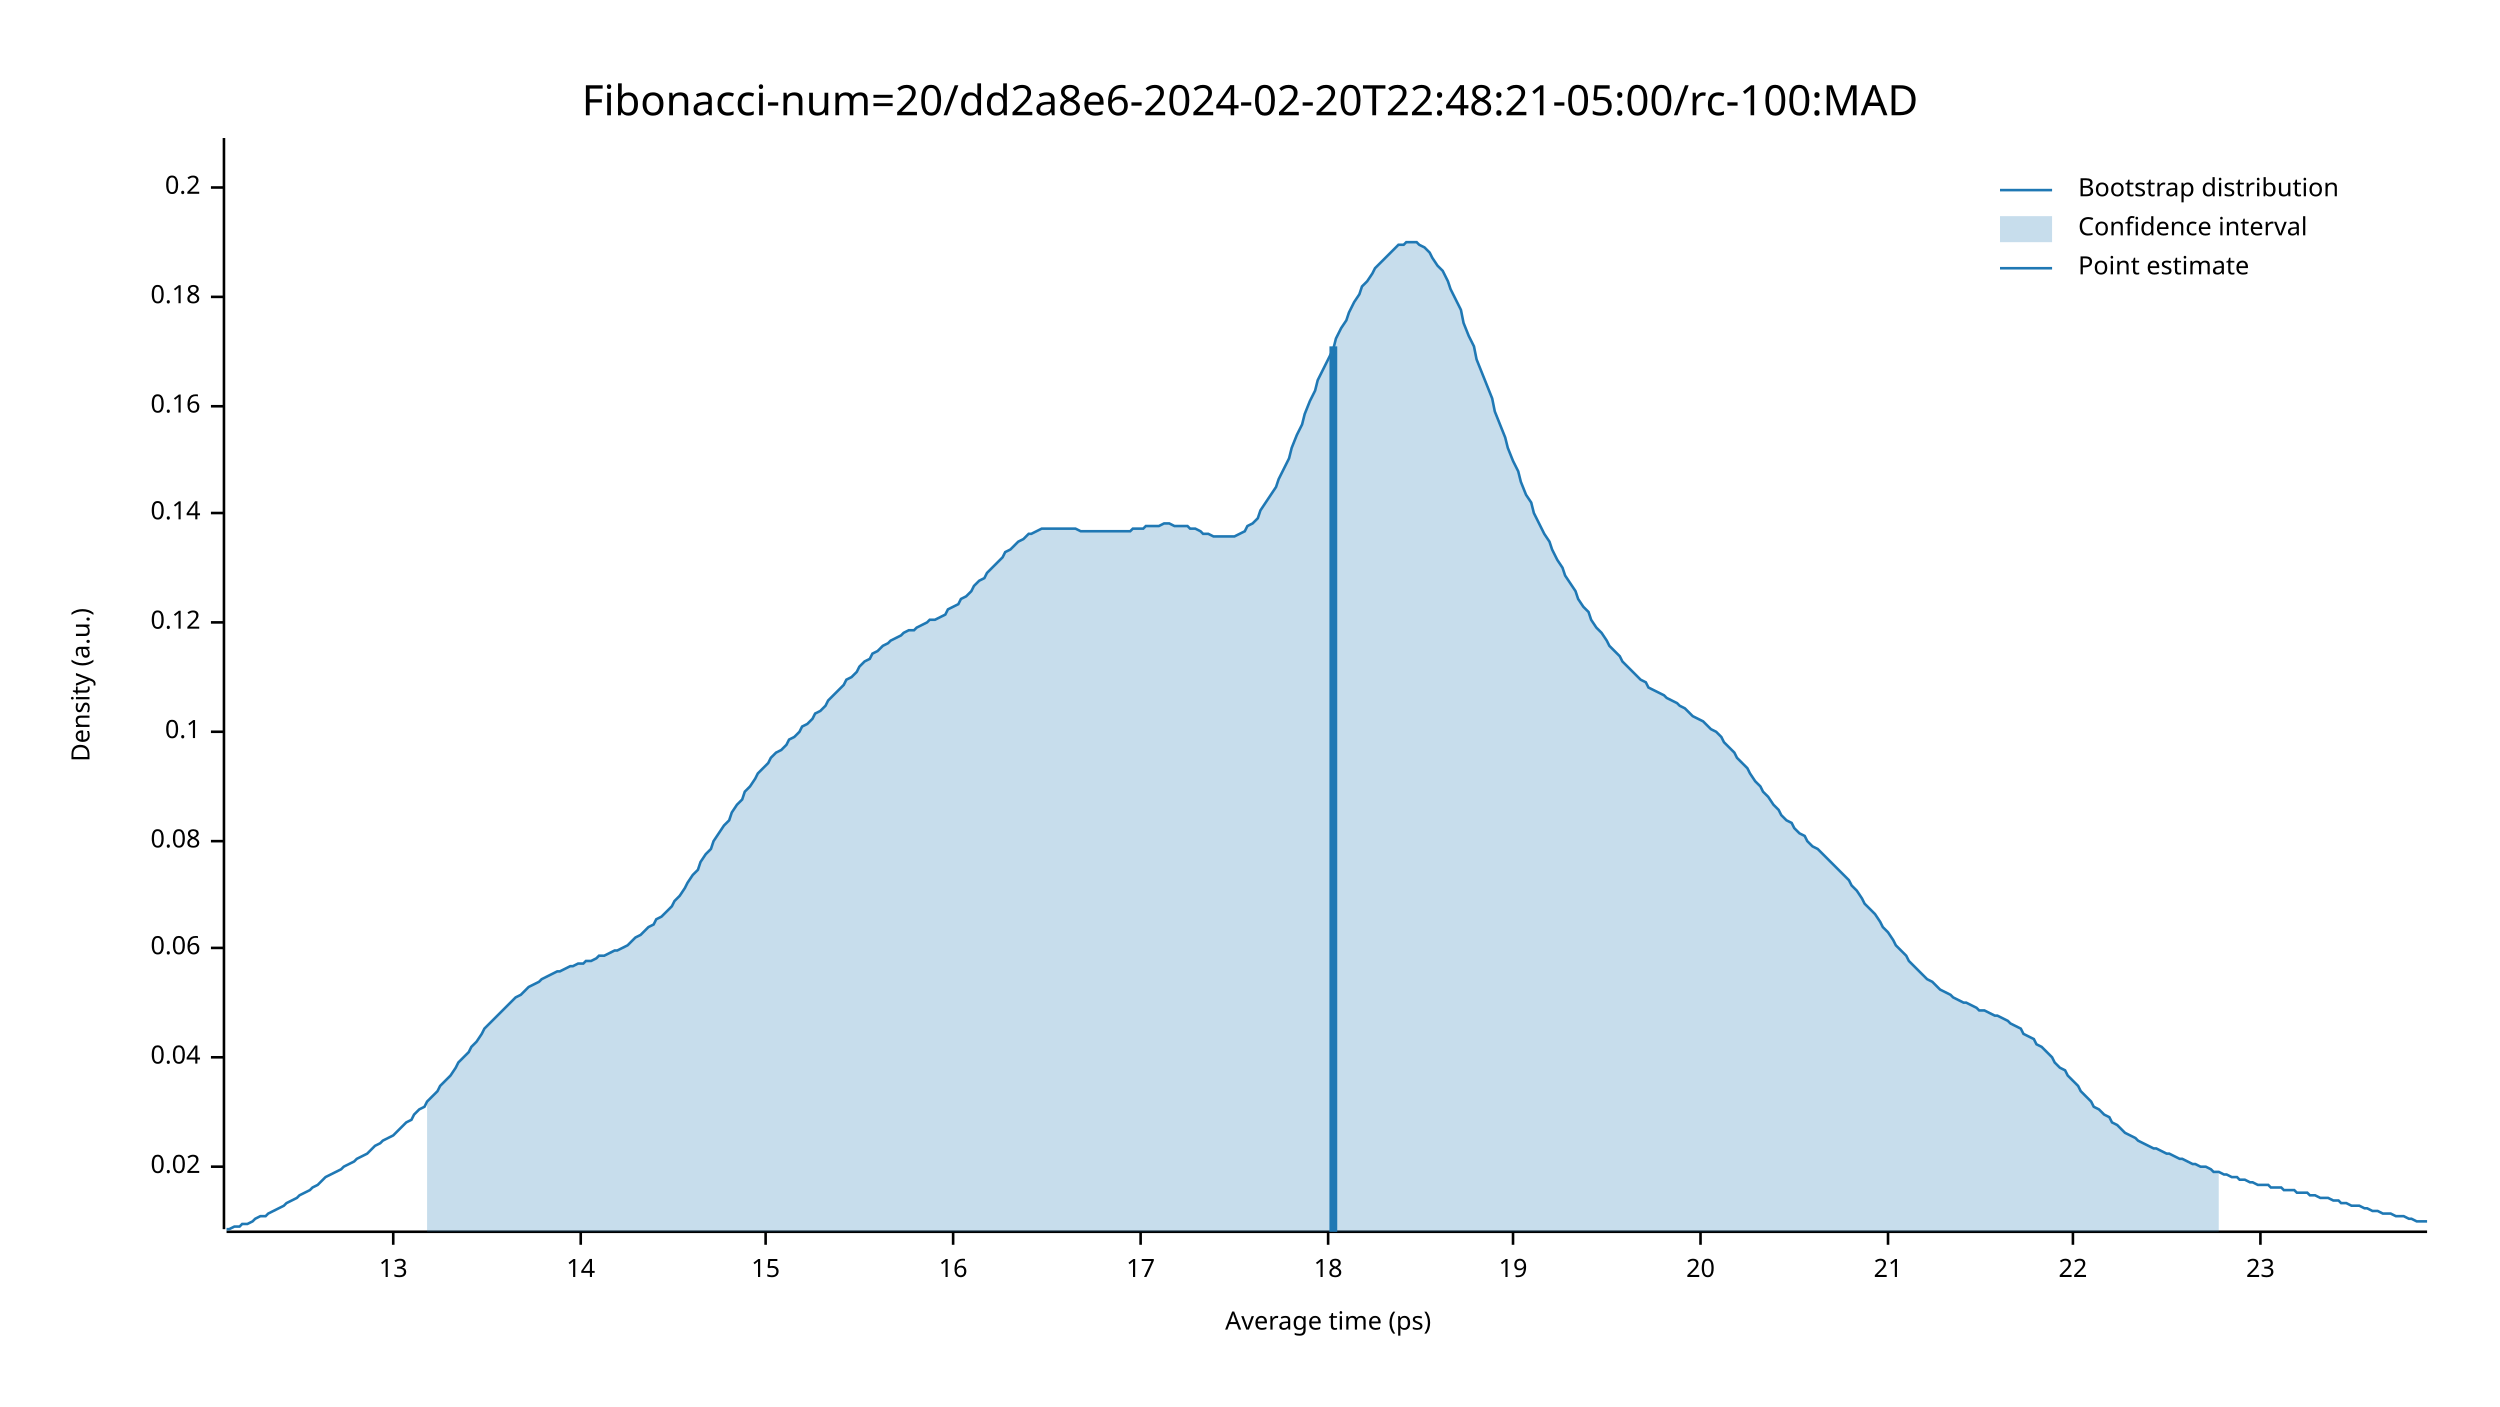
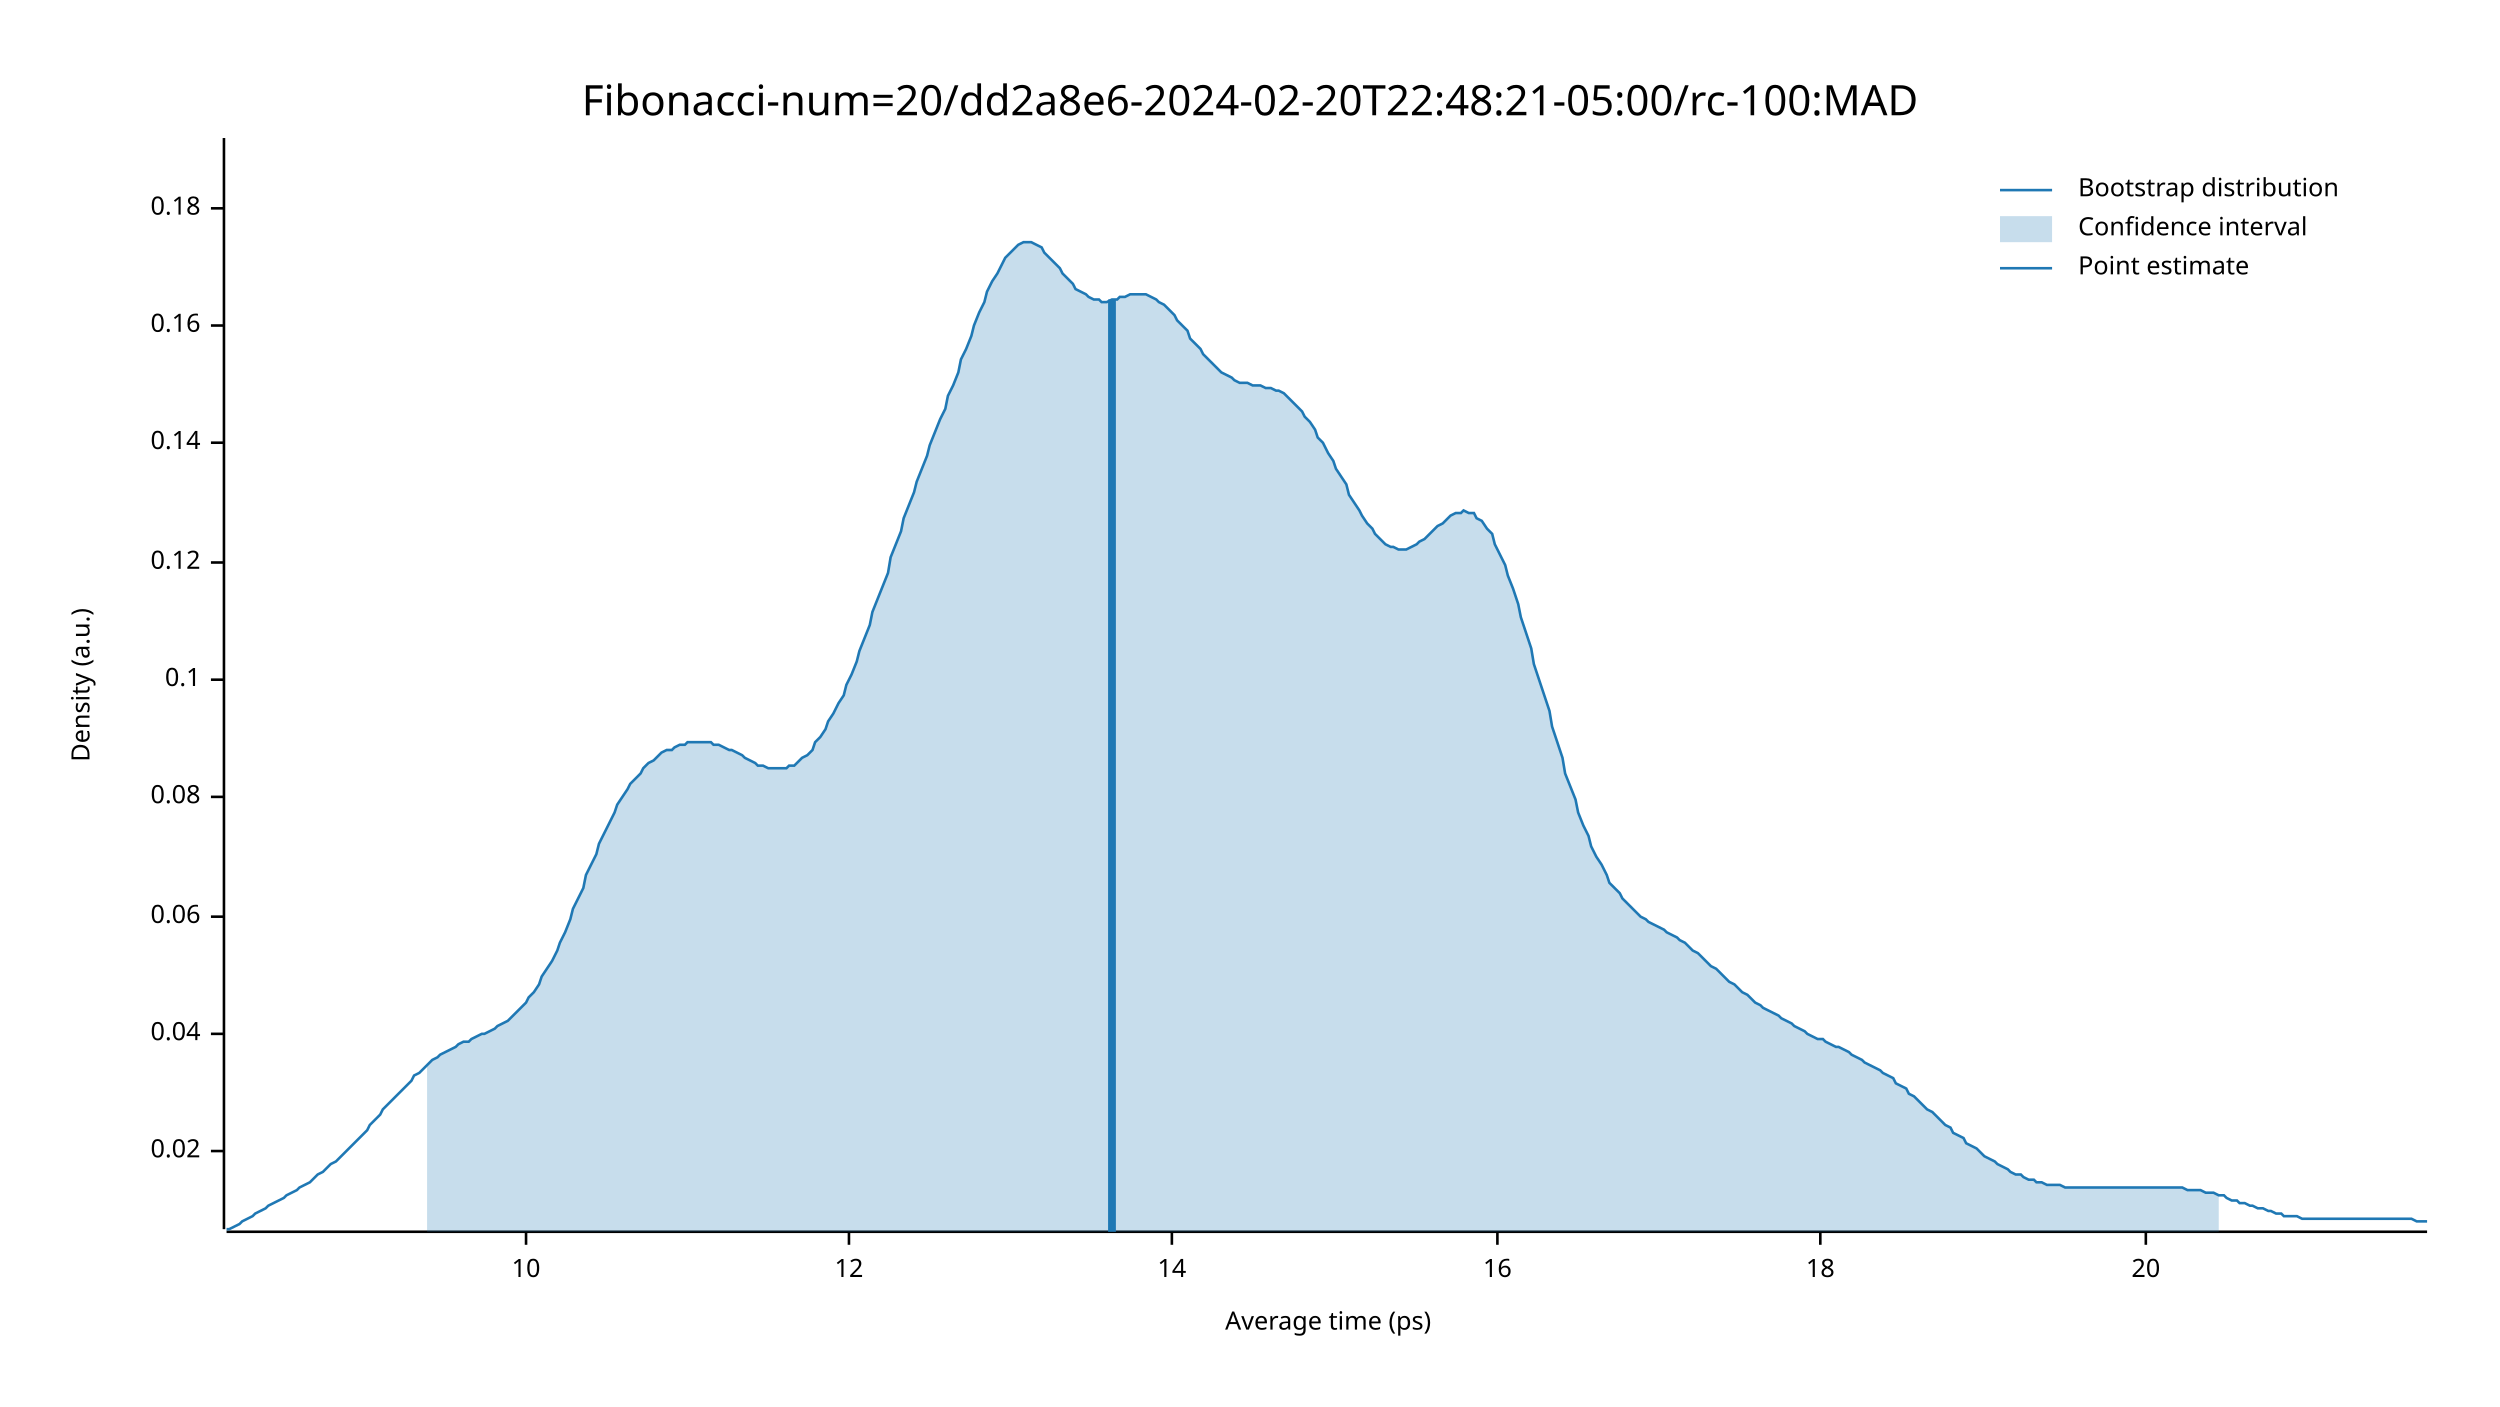
<svg xmlns="http://www.w3.org/2000/svg" width="960" height="540" viewBox="0 0 960 540">
  <text x="480" y="32" dy="0.76em" text-anchor="middle" font-family="sans-serif" font-size="16.129" opacity="1" fill="#000000">
Fibonacci-num=20/dd2a8e6-2024-02-20T22:48:21-05:00/rc-100:MAD
</text>
  <text x="27" y="263" dy="0.76em" text-anchor="middle" font-family="sans-serif" font-size="9.677" opacity="1" fill="#000000" transform="rotate(270, 27, 263)">
Density (a.u.)
</text>
  <text x="510" y="513" dy="-0.5ex" text-anchor="middle" font-family="sans-serif" font-size="9.677" opacity="1" fill="#000000">
Average time (ps)
</text>
  <polyline fill="none" opacity="1" stroke="#000000" stroke-width="1" points="86,53 86,472 " />
-   <text x="77" y="448" dy="0.5ex" text-anchor="end" font-family="sans-serif" font-size="9.677" opacity="1" fill="#000000">
+   <text x="77" y="442" dy="0.5ex" text-anchor="end" font-family="sans-serif" font-size="9.677" opacity="1" fill="#000000">
0.02
</text>
-   <polyline fill="none" opacity="1" stroke="#000000" stroke-width="1" points="81,448 86,448 " />
-   <text x="77" y="406" dy="0.5ex" text-anchor="end" font-family="sans-serif" font-size="9.677" opacity="1" fill="#000000">
+   <polyline fill="none" opacity="1" stroke="#000000" stroke-width="1" points="81,442 86,442 " />
+   <text x="77" y="397" dy="0.5ex" text-anchor="end" font-family="sans-serif" font-size="9.677" opacity="1" fill="#000000">
0.04
</text>
-   <polyline fill="none" opacity="1" stroke="#000000" stroke-width="1" points="81,406 86,406 " />
-   <text x="77" y="364" dy="0.5ex" text-anchor="end" font-family="sans-serif" font-size="9.677" opacity="1" fill="#000000">
+   <polyline fill="none" opacity="1" stroke="#000000" stroke-width="1" points="81,397 86,397 " />
+   <text x="77" y="352" dy="0.5ex" text-anchor="end" font-family="sans-serif" font-size="9.677" opacity="1" fill="#000000">
0.06
</text>
-   <polyline fill="none" opacity="1" stroke="#000000" stroke-width="1" points="81,364 86,364 " />
-   <text x="77" y="323" dy="0.5ex" text-anchor="end" font-family="sans-serif" font-size="9.677" opacity="1" fill="#000000">
+   <polyline fill="none" opacity="1" stroke="#000000" stroke-width="1" points="81,352 86,352 " />
+   <text x="77" y="306" dy="0.5ex" text-anchor="end" font-family="sans-serif" font-size="9.677" opacity="1" fill="#000000">
0.08
</text>
-   <polyline fill="none" opacity="1" stroke="#000000" stroke-width="1" points="81,323 86,323 " />
-   <text x="77" y="281" dy="0.5ex" text-anchor="end" font-family="sans-serif" font-size="9.677" opacity="1" fill="#000000">
+   <polyline fill="none" opacity="1" stroke="#000000" stroke-width="1" points="81,306 86,306 " />
+   <text x="77" y="261" dy="0.5ex" text-anchor="end" font-family="sans-serif" font-size="9.677" opacity="1" fill="#000000">
0.1
</text>
-   <polyline fill="none" opacity="1" stroke="#000000" stroke-width="1" points="81,281 86,281 " />
-   <text x="77" y="239" dy="0.5ex" text-anchor="end" font-family="sans-serif" font-size="9.677" opacity="1" fill="#000000">
+   <polyline fill="none" opacity="1" stroke="#000000" stroke-width="1" points="81,261 86,261 " />
+   <text x="77" y="216" dy="0.5ex" text-anchor="end" font-family="sans-serif" font-size="9.677" opacity="1" fill="#000000">
0.12
</text>
-   <polyline fill="none" opacity="1" stroke="#000000" stroke-width="1" points="81,239 86,239 " />
-   <text x="77" y="197" dy="0.5ex" text-anchor="end" font-family="sans-serif" font-size="9.677" opacity="1" fill="#000000">
+   <polyline fill="none" opacity="1" stroke="#000000" stroke-width="1" points="81,216 86,216 " />
+   <text x="77" y="170" dy="0.5ex" text-anchor="end" font-family="sans-serif" font-size="9.677" opacity="1" fill="#000000">
0.14
</text>
-   <polyline fill="none" opacity="1" stroke="#000000" stroke-width="1" points="81,197 86,197 " />
-   <text x="77" y="156" dy="0.5ex" text-anchor="end" font-family="sans-serif" font-size="9.677" opacity="1" fill="#000000">
+   <polyline fill="none" opacity="1" stroke="#000000" stroke-width="1" points="81,170 86,170 " />
+   <text x="77" y="125" dy="0.5ex" text-anchor="end" font-family="sans-serif" font-size="9.677" opacity="1" fill="#000000">
0.16
</text>
-   <polyline fill="none" opacity="1" stroke="#000000" stroke-width="1" points="81,156 86,156 " />
-   <text x="77" y="114" dy="0.5ex" text-anchor="end" font-family="sans-serif" font-size="9.677" opacity="1" fill="#000000">
+   <polyline fill="none" opacity="1" stroke="#000000" stroke-width="1" points="81,125 86,125 " />
+   <text x="77" y="80" dy="0.5ex" text-anchor="end" font-family="sans-serif" font-size="9.677" opacity="1" fill="#000000">
0.18
</text>
-   <polyline fill="none" opacity="1" stroke="#000000" stroke-width="1" points="81,114 86,114 " />
-   <text x="77" y="72" dy="0.5ex" text-anchor="end" font-family="sans-serif" font-size="9.677" opacity="1" fill="#000000">
- 0.2
+   <polyline fill="none" opacity="1" stroke="#000000" stroke-width="1" points="81,80 86,80 " />
+   <polyline fill="none" opacity="1" stroke="#000000" stroke-width="1" points="87,473 932,473 " />
+   <text x="202" y="483" dy="0.76em" text-anchor="middle" font-family="sans-serif" font-size="9.677" opacity="1" fill="#000000">
+ 10
</text>
-   <polyline fill="none" opacity="1" stroke="#000000" stroke-width="1" points="81,72 86,72 " />
-   <polyline fill="none" opacity="1" stroke="#000000" stroke-width="1" points="87,473 932,473 " />
-   <text x="151" y="483" dy="0.76em" text-anchor="middle" font-family="sans-serif" font-size="9.677" opacity="1" fill="#000000">
- 13
+   <polyline fill="none" opacity="1" stroke="#000000" stroke-width="1" points="202,473 202,478 " />
+   <text x="326" y="483" dy="0.76em" text-anchor="middle" font-family="sans-serif" font-size="9.677" opacity="1" fill="#000000">
+ 12
</text>
-   <polyline fill="none" opacity="1" stroke="#000000" stroke-width="1" points="151,473 151,478 " />
-   <text x="223" y="483" dy="0.76em" text-anchor="middle" font-family="sans-serif" font-size="9.677" opacity="1" fill="#000000">
+   <polyline fill="none" opacity="1" stroke="#000000" stroke-width="1" points="326,473 326,478 " />
+   <text x="450" y="483" dy="0.76em" text-anchor="middle" font-family="sans-serif" font-size="9.677" opacity="1" fill="#000000">
14
</text>
-   <polyline fill="none" opacity="1" stroke="#000000" stroke-width="1" points="223,473 223,478 " />
-   <text x="294" y="483" dy="0.76em" text-anchor="middle" font-family="sans-serif" font-size="9.677" opacity="1" fill="#000000">
- 15
- </text>
-   <polyline fill="none" opacity="1" stroke="#000000" stroke-width="1" points="294,473 294,478 " />
-   <text x="366" y="483" dy="0.76em" text-anchor="middle" font-family="sans-serif" font-size="9.677" opacity="1" fill="#000000">
+   <polyline fill="none" opacity="1" stroke="#000000" stroke-width="1" points="450,473 450,478 " />
+   <text x="575" y="483" dy="0.76em" text-anchor="middle" font-family="sans-serif" font-size="9.677" opacity="1" fill="#000000">
16
</text>
-   <polyline fill="none" opacity="1" stroke="#000000" stroke-width="1" points="366,473 366,478 " />
-   <text x="438" y="483" dy="0.76em" text-anchor="middle" font-family="sans-serif" font-size="9.677" opacity="1" fill="#000000">
- 17
- </text>
-   <polyline fill="none" opacity="1" stroke="#000000" stroke-width="1" points="438,473 438,478 " />
-   <text x="510" y="483" dy="0.76em" text-anchor="middle" font-family="sans-serif" font-size="9.677" opacity="1" fill="#000000">
+   <polyline fill="none" opacity="1" stroke="#000000" stroke-width="1" points="575,473 575,478 " />
+   <text x="699" y="483" dy="0.76em" text-anchor="middle" font-family="sans-serif" font-size="9.677" opacity="1" fill="#000000">
18
</text>
-   <polyline fill="none" opacity="1" stroke="#000000" stroke-width="1" points="510,473 510,478 " />
-   <text x="581" y="483" dy="0.76em" text-anchor="middle" font-family="sans-serif" font-size="9.677" opacity="1" fill="#000000">
- 19
- </text>
-   <polyline fill="none" opacity="1" stroke="#000000" stroke-width="1" points="581,473 581,478 " />
-   <text x="653" y="483" dy="0.76em" text-anchor="middle" font-family="sans-serif" font-size="9.677" opacity="1" fill="#000000">
+   <polyline fill="none" opacity="1" stroke="#000000" stroke-width="1" points="699,473 699,478 " />
+   <text x="824" y="483" dy="0.76em" text-anchor="middle" font-family="sans-serif" font-size="9.677" opacity="1" fill="#000000">
20
</text>
-   <polyline fill="none" opacity="1" stroke="#000000" stroke-width="1" points="653,473 653,478 " />
-   <text x="725" y="483" dy="0.76em" text-anchor="middle" font-family="sans-serif" font-size="9.677" opacity="1" fill="#000000">
- 21
- </text>
-   <polyline fill="none" opacity="1" stroke="#000000" stroke-width="1" points="725,473 725,478 " />
-   <text x="796" y="483" dy="0.76em" text-anchor="middle" font-family="sans-serif" font-size="9.677" opacity="1" fill="#000000">
- 22
- </text>
-   <polyline fill="none" opacity="1" stroke="#000000" stroke-width="1" points="796,473 796,478 " />
-   <text x="868" y="483" dy="0.76em" text-anchor="middle" font-family="sans-serif" font-size="9.677" opacity="1" fill="#000000">
- 23
- </text>
-   <polyline fill="none" opacity="1" stroke="#000000" stroke-width="1" points="868,473 868,478 " />
-   <polyline fill="none" opacity="1" stroke="#1F78B4" stroke-width="1" points="87,472 88,472 90,471 92,471 93,470 95,470 97,469 98,468 100,467 102,467 103,466 105,465 107,464 109,463 110,462 112,461 114,460 115,459 117,458 119,457 120,456 122,455 124,453 125,452 127,451 129,450 131,449 132,448 134,447 136,446 137,445 139,444 141,443 142,442 144,440 146,439 147,438 149,437 151,436 153,434 154,433 156,431 158,430 159,428 161,426 163,425 164,423 166,421 168,419 169,417 171,415 173,413 175,410 176,408 178,406 180,404 181,402 183,400 185,397 186,395 188,393 190,391 191,390 193,388 195,386 197,384 198,383 200,382 202,380 203,379 205,378 207,377 208,376 210,375 212,374 214,373 215,373 217,372 219,371 220,371 222,370 224,370 225,369 227,369 229,368 230,367 232,367 234,366 236,365 237,365 239,364 241,363 242,362 244,360 246,359 247,358 249,356 251,355 252,353 254,352 256,350 258,348 259,346 261,344 263,341 264,339 266,336 268,334 269,331 271,328 273,326 274,323 276,320 278,317 280,315 281,312 283,309 285,307 286,304 288,302 290,299 291,297 293,295 295,293 296,291 298,289 300,288 302,286 303,284 305,283 307,281 308,279 310,278 312,276 313,274 315,273 317,271 318,269 320,267 322,265 324,263 325,261 327,260 329,258 330,256 332,254 334,253 335,251 337,250 339,248 341,247 342,246 344,245 346,244 347,243 349,242 351,242 352,241 354,240 356,239 357,238 359,238 361,237 363,236 364,234 366,233 368,232 369,230 371,229 373,227 374,225 376,223 378,222 379,220 381,218 383,216 385,214 386,212 388,211 390,209 391,208 393,207 395,205 396,205 398,204 400,203 401,203 403,203 405,203 407,203 408,203 410,203 412,203 413,203 415,204 417,204 418,204 420,204 422,204 423,204 425,204 427,204 429,204 430,204 432,204 434,204 435,203 437,203 439,203 440,202 442,202 444,202 445,202 447,201 449,201 451,202 452,202 454,202 456,202 457,203 459,203 461,204 462,205 464,205 466,206 468,206 469,206 471,206 473,206 474,206 476,205 478,204 479,202 481,201 483,199 484,196 486,193 488,190 490,187 491,184 493,180 495,176 496,172 498,167 500,163 501,159 503,154 505,150 506,146 508,142 510,138 512,134 513,130 515,126 517,123 518,120 520,116 522,113 523,110 525,108 527,105 528,103 530,101 532,99 534,97 535,96 537,94 539,94 540,93 542,93 544,93 545,94 547,95 549,97 550,99 552,102 554,104 556,108 557,111 559,115 561,119 562,124 564,129 566,133 567,138 569,143 571,148 573,153 574,158 576,163 578,168 579,172 581,177 583,181 584,185 586,190 588,193 589,197 591,201 593,205 595,208 596,211 598,215 600,218 601,221 603,224 605,227 606,230 608,233 610,235 611,238 613,241 615,243 617,246 618,248 620,250 622,252 623,254 625,256 627,258 628,259 630,261 632,262 633,264 635,265 637,266 639,267 640,268 642,269 644,270 645,271 647,272 649,274 650,275 652,276 654,277 655,278 657,280 659,281 661,283 662,285 664,287 666,289 667,291 669,293 671,295 672,297 674,300 676,302 677,304 679,306 681,309 683,311 684,313 686,315 688,316 689,318 691,320 693,321 694,323 696,325 698,326 700,328 701,329 703,331 705,333 706,334 708,336 710,338 711,340 713,342 715,345 716,347 718,349 720,351 722,354 723,356 725,358 727,361 728,363 730,365 732,367 733,369 735,371 737,373 738,374 740,376 742,377 744,379 745,380 747,381 749,382 750,383 752,384 754,385 755,385 757,386 759,387 760,388 762,388 764,389 766,390 767,390 769,391 771,392 772,393 774,394 776,395 777,397 779,398 781,399 782,401 784,402 786,404 788,406 789,408 791,410 793,411 794,413 796,415 798,417 799,419 801,421 803,423 804,425 806,426 808,428 810,429 811,431 813,432 815,434 816,435 818,436 820,437 821,438 823,439 825,440 827,441 828,441 830,442 832,443 833,443 835,444 837,445 838,445 840,446 842,447 843,447 845,448 847,448 849,449 850,450 852,450 854,451 855,451 857,452 859,452 860,453 862,453 864,454 865,454 867,455 869,455 871,455 872,456 874,456 876,456 877,457 879,457 881,457 882,458 884,458 886,458 887,459 889,459 891,460 893,460 894,460 896,461 898,461 899,462 901,462 903,463 904,463 906,463 908,464 909,464 911,465 913,465 915,466 916,466 918,466 920,467 921,467 923,467 925,468 926,468 928,469 930,469 932,469 " />
-   <polygon opacity="0.25" fill="#1F78B4" points="164,423 166,421 168,419 169,417 171,415 173,413 175,410 176,408 178,406 180,404 181,402 183,400 185,397 186,395 188,393 190,391 191,390 193,388 195,386 197,384 198,383 200,382 202,380 203,379 205,378 207,377 208,376 210,375 212,374 214,373 215,373 217,372 219,371 220,371 222,370 224,370 225,369 227,369 229,368 230,367 232,367 234,366 236,365 237,365 239,364 241,363 242,362 244,360 246,359 247,358 249,356 251,355 252,353 254,352 256,350 258,348 259,346 261,344 263,341 264,339 266,336 268,334 269,331 271,328 273,326 274,323 276,320 278,317 280,315 281,312 283,309 285,307 286,304 288,302 290,299 291,297 293,295 295,293 296,291 298,289 300,288 302,286 303,284 305,283 307,281 308,279 310,278 312,276 313,274 315,273 317,271 318,269 320,267 322,265 324,263 325,261 327,260 329,258 330,256 332,254 334,253 335,251 337,250 339,248 341,247 342,246 344,245 346,244 347,243 349,242 351,242 352,241 354,240 356,239 357,238 359,238 361,237 363,236 364,234 366,233 368,232 369,230 371,229 373,227 374,225 376,223 378,222 379,220 381,218 383,216 385,214 386,212 388,211 390,209 391,208 393,207 395,205 396,205 398,204 400,203 401,203 403,203 405,203 407,203 408,203 410,203 412,203 413,203 415,204 417,204 418,204 420,204 422,204 423,204 425,204 427,204 429,204 430,204 432,204 434,204 435,203 437,203 439,203 440,202 442,202 444,202 445,202 447,201 449,201 451,202 452,202 454,202 456,202 457,203 459,203 461,204 462,205 464,205 466,206 468,206 469,206 471,206 473,206 474,206 476,205 478,204 479,202 481,201 483,199 484,196 486,193 488,190 490,187 491,184 493,180 495,176 496,172 498,167 500,163 501,159 503,154 505,150 506,146 508,142 510,138 512,134 513,130 515,126 517,123 518,120 520,116 522,113 523,110 525,108 527,105 528,103 530,101 532,99 534,97 535,96 537,94 539,94 540,93 542,93 544,93 545,94 547,95 549,97 550,99 552,102 554,104 556,108 557,111 559,115 561,119 562,124 564,129 566,133 567,138 569,143 571,148 573,153 574,158 576,163 578,168 579,172 581,177 583,181 584,185 586,190 588,193 589,197 591,201 593,205 595,208 596,211 598,215 600,218 601,221 603,224 605,227 606,230 608,233 610,235 611,238 613,241 615,243 617,246 618,248 620,250 622,252 623,254 625,256 627,258 628,259 630,261 632,262 633,264 635,265 637,266 639,267 640,268 642,269 644,270 645,271 647,272 649,274 650,275 652,276 654,277 655,278 657,280 659,281 661,283 662,285 664,287 666,289 667,291 669,293 671,295 672,297 674,300 676,302 677,304 679,306 681,309 683,311 684,313 686,315 688,316 689,318 691,320 693,321 694,323 696,325 698,326 700,328 701,329 703,331 705,333 706,334 708,336 710,338 711,340 713,342 715,345 716,347 718,349 720,351 722,354 723,356 725,358 727,361 728,363 730,365 732,367 733,369 735,371 737,373 738,374 740,376 742,377 744,379 745,380 747,381 749,382 750,383 752,384 754,385 755,385 757,386 759,387 760,388 762,388 764,389 766,390 767,390 769,391 771,392 772,393 774,394 776,395 777,397 779,398 781,399 782,401 784,402 786,404 788,406 789,408 791,410 793,411 794,413 796,415 798,417 799,419 801,421 803,423 804,425 806,426 808,428 810,429 811,431 813,432 815,434 816,435 818,436 820,437 821,438 823,439 825,440 827,441 828,441 830,442 832,443 833,443 835,444 837,445 838,445 840,446 842,447 843,447 845,448 847,448 849,449 850,450 852,450 852,473 164,473 " />
-   <polyline fill="none" opacity="1" stroke="#1F78B4" stroke-width="3" points="512,473 512,133 " />
+   <polyline fill="none" opacity="1" stroke="#000000" stroke-width="1" points="824,473 824,478 " />
+   <polyline fill="none" opacity="1" stroke="#1F78B4" stroke-width="1" points="87,472 88,472 90,471 92,470 93,469 95,468 97,467 98,466 100,465 102,464 103,463 105,462 107,461 109,460 110,459 112,458 114,457 115,456 117,455 119,454 120,453 122,451 124,450 125,449 127,447 129,446 131,444 132,443 134,441 136,439 137,438 139,436 141,434 142,432 144,430 146,428 147,426 149,424 151,422 153,420 154,419 156,417 158,415 159,413 161,412 163,410 164,409 166,407 168,406 169,405 171,404 173,403 175,402 176,401 178,400 180,400 181,399 183,398 185,397 186,397 188,396 190,395 191,394 193,393 195,392 197,390 198,389 200,387 202,385 203,383 205,381 207,378 208,375 210,372 212,369 214,365 215,362 217,358 219,353 220,349 222,345 224,341 225,336 227,332 229,328 230,324 232,320 234,316 236,312 237,309 239,306 241,303 242,301 244,299 246,297 247,295 249,293 251,292 252,291 254,289 256,288 258,288 259,287 261,286 263,286 264,285 266,285 268,285 269,285 271,285 273,285 274,286 276,286 278,287 280,288 281,288 283,289 285,290 286,291 288,292 290,293 291,294 293,294 295,295 296,295 298,295 300,295 302,295 303,294 305,294 307,292 308,291 310,290 312,288 313,285 315,283 317,280 318,277 320,274 322,270 324,267 325,263 327,259 329,254 330,250 332,245 334,240 335,235 337,230 339,225 341,220 342,214 344,209 346,204 347,199 349,194 351,189 352,185 354,180 356,175 357,171 359,166 361,161 363,157 364,152 366,148 368,143 369,138 371,134 373,129 374,125 376,120 378,116 379,112 381,108 383,105 385,101 386,99 388,97 390,95 391,94 393,93 395,93 396,93 398,94 400,95 401,97 403,99 405,101 407,103 408,105 410,107 412,109 413,111 415,112 417,113 418,114 420,115 422,115 423,116 425,116 427,115 429,115 430,114 432,114 434,113 435,113 437,113 439,113 440,113 442,114 444,115 445,116 447,117 449,119 451,121 452,123 454,125 456,127 457,130 459,132 461,134 462,136 464,138 466,140 468,142 469,143 471,144 473,145 474,146 476,147 478,147 479,147 481,148 483,148 484,148 486,149 488,149 490,150 491,150 493,151 495,153 496,154 498,156 500,158 501,160 503,162 505,165 506,168 508,170 510,174 512,177 513,180 515,183 517,186 518,190 520,193 522,196 523,198 525,201 527,203 528,205 530,207 532,209 534,210 535,210 537,211 539,211 540,211 542,210 544,209 545,208 547,207 549,205 550,204 552,202 554,201 556,199 557,198 559,197 561,197 562,196 564,197 566,197 567,199 569,200 571,203 573,205 574,209 576,213 578,217 579,221 581,226 583,232 584,237 586,243 588,249 589,255 591,261 593,267 595,273 596,279 598,285 600,291 601,297 603,302 605,307 606,312 608,317 610,321 611,325 613,329 615,332 617,336 618,339 620,341 622,343 623,345 625,347 627,349 628,350 630,352 632,353 633,354 635,355 637,356 639,357 640,358 642,359 644,360 645,361 647,362 649,364 650,365 652,366 654,368 655,369 657,371 659,372 661,374 662,375 664,377 666,378 667,379 669,381 671,382 672,383 674,385 676,386 677,387 679,388 681,389 683,390 684,391 686,392 688,393 689,394 691,395 693,396 694,397 696,398 698,399 700,399 701,400 703,401 705,402 706,402 708,403 710,404 711,405 713,406 715,407 716,408 718,409 720,410 722,411 723,412 725,413 727,414 728,416 730,417 732,418 733,420 735,421 737,423 738,424 740,426 742,427 744,429 745,430 747,432 749,433 750,435 752,436 754,437 755,439 757,440 759,441 760,442 762,444 764,445 766,446 767,447 769,448 771,449 772,450 774,451 776,451 777,452 779,453 781,453 782,454 784,454 786,455 788,455 789,455 791,455 793,456 794,456 796,456 798,456 799,456 801,456 803,456 804,456 806,456 808,456 810,456 811,456 813,456 815,456 816,456 818,456 820,456 821,456 823,456 825,456 827,456 828,456 830,456 832,456 833,456 835,456 837,456 838,456 840,457 842,457 843,457 845,457 847,458 849,458 850,458 852,459 854,459 855,460 857,461 859,461 860,462 862,462 864,463 865,463 867,464 869,464 871,465 872,465 874,466 876,466 877,467 879,467 881,467 882,467 884,468 886,468 887,468 889,468 891,468 893,468 894,468 896,468 898,468 899,468 901,468 903,468 904,468 906,468 908,468 909,468 911,468 913,468 915,468 916,468 918,468 920,468 921,468 923,468 925,468 926,468 928,469 930,469 932,469 " />
+   <polygon opacity="0.25" fill="#1F78B4" points="164,409 166,407 168,406 169,405 171,404 173,403 175,402 176,401 178,400 180,400 181,399 183,398 185,397 186,397 188,396 190,395 191,394 193,393 195,392 197,390 198,389 200,387 202,385 203,383 205,381 207,378 208,375 210,372 212,369 214,365 215,362 217,358 219,353 220,349 222,345 224,341 225,336 227,332 229,328 230,324 232,320 234,316 236,312 237,309 239,306 241,303 242,301 244,299 246,297 247,295 249,293 251,292 252,291 254,289 256,288 258,288 259,287 261,286 263,286 264,285 266,285 268,285 269,285 271,285 273,285 274,286 276,286 278,287 280,288 281,288 283,289 285,290 286,291 288,292 290,293 291,294 293,294 295,295 296,295 298,295 300,295 302,295 303,294 305,294 307,292 308,291 310,290 312,288 313,285 315,283 317,280 318,277 320,274 322,270 324,267 325,263 327,259 329,254 330,250 332,245 334,240 335,235 337,230 339,225 341,220 342,214 344,209 346,204 347,199 349,194 351,189 352,185 354,180 356,175 357,171 359,166 361,161 363,157 364,152 366,148 368,143 369,138 371,134 373,129 374,125 376,120 378,116 379,112 381,108 383,105 385,101 386,99 388,97 390,95 391,94 393,93 395,93 396,93 398,94 400,95 401,97 403,99 405,101 407,103 408,105 410,107 412,109 413,111 415,112 417,113 418,114 420,115 422,115 423,116 425,116 427,115 429,115 430,114 432,114 434,113 435,113 437,113 439,113 440,113 442,114 444,115 445,116 447,117 449,119 451,121 452,123 454,125 456,127 457,130 459,132 461,134 462,136 464,138 466,140 468,142 469,143 471,144 473,145 474,146 476,147 478,147 479,147 481,148 483,148 484,148 486,149 488,149 490,150 491,150 493,151 495,153 496,154 498,156 500,158 501,160 503,162 505,165 506,168 508,170 510,174 512,177 513,180 515,183 517,186 518,190 520,193 522,196 523,198 525,201 527,203 528,205 530,207 532,209 534,210 535,210 537,211 539,211 540,211 542,210 544,209 545,208 547,207 549,205 550,204 552,202 554,201 556,199 557,198 559,197 561,197 562,196 564,197 566,197 567,199 569,200 571,203 573,205 574,209 576,213 578,217 579,221 581,226 583,232 584,237 586,243 588,249 589,255 591,261 593,267 595,273 596,279 598,285 600,291 601,297 603,302 605,307 606,312 608,317 610,321 611,325 613,329 615,332 617,336 618,339 620,341 622,343 623,345 625,347 627,349 628,350 630,352 632,353 633,354 635,355 637,356 639,357 640,358 642,359 644,360 645,361 647,362 649,364 650,365 652,366 654,368 655,369 657,371 659,372 661,374 662,375 664,377 666,378 667,379 669,381 671,382 672,383 674,385 676,386 677,387 679,388 681,389 683,390 684,391 686,392 688,393 689,394 691,395 693,396 694,397 696,398 698,399 700,399 701,400 703,401 705,402 706,402 708,403 710,404 711,405 713,406 715,407 716,408 718,409 720,410 722,411 723,412 725,413 727,414 728,416 730,417 732,418 733,420 735,421 737,423 738,424 740,426 742,427 744,429 745,430 747,432 749,433 750,435 752,436 754,437 755,439 757,440 759,441 760,442 762,444 764,445 766,446 767,447 769,448 771,449 772,450 774,451 776,451 777,452 779,453 781,453 782,454 784,454 786,455 788,455 789,455 791,455 793,456 794,456 796,456 798,456 799,456 801,456 803,456 804,456 806,456 808,456 810,456 811,456 813,456 815,456 816,456 818,456 820,456 821,456 823,456 825,456 827,456 828,456 830,456 832,456 833,456 835,456 837,456 838,456 840,457 842,457 843,457 845,457 847,458 849,458 850,458 852,459 852,473 164,473 " />
+   <polyline fill="none" opacity="1" stroke="#1F78B4" stroke-width="3" points="427,473 427,115 " />
  <text x="798" y="68" dy="0.76em" text-anchor="start" font-family="sans-serif" font-size="9.677" opacity="1" fill="#000000">
Bootstrap distribution
</text>
  <text x="798" y="83" dy="0.76em" text-anchor="start" font-family="sans-serif" font-size="9.677" opacity="1" fill="#000000">
Confidence interval
</text>
  <text x="798" y="98" dy="0.76em" text-anchor="start" font-family="sans-serif" font-size="9.677" opacity="1" fill="#000000">
Point estimate
</text>
  <polyline fill="none" opacity="1" stroke="#1F78B4" stroke-width="1" points="768,73 788,73 " />
  <rect x="768" y="83" width="20" height="10" opacity="0.25" fill="#1F78B4" stroke="none" />
  <polyline fill="none" opacity="1" stroke="#1F78B4" stroke-width="1" points="768,103 788,103 " />
</svg>
